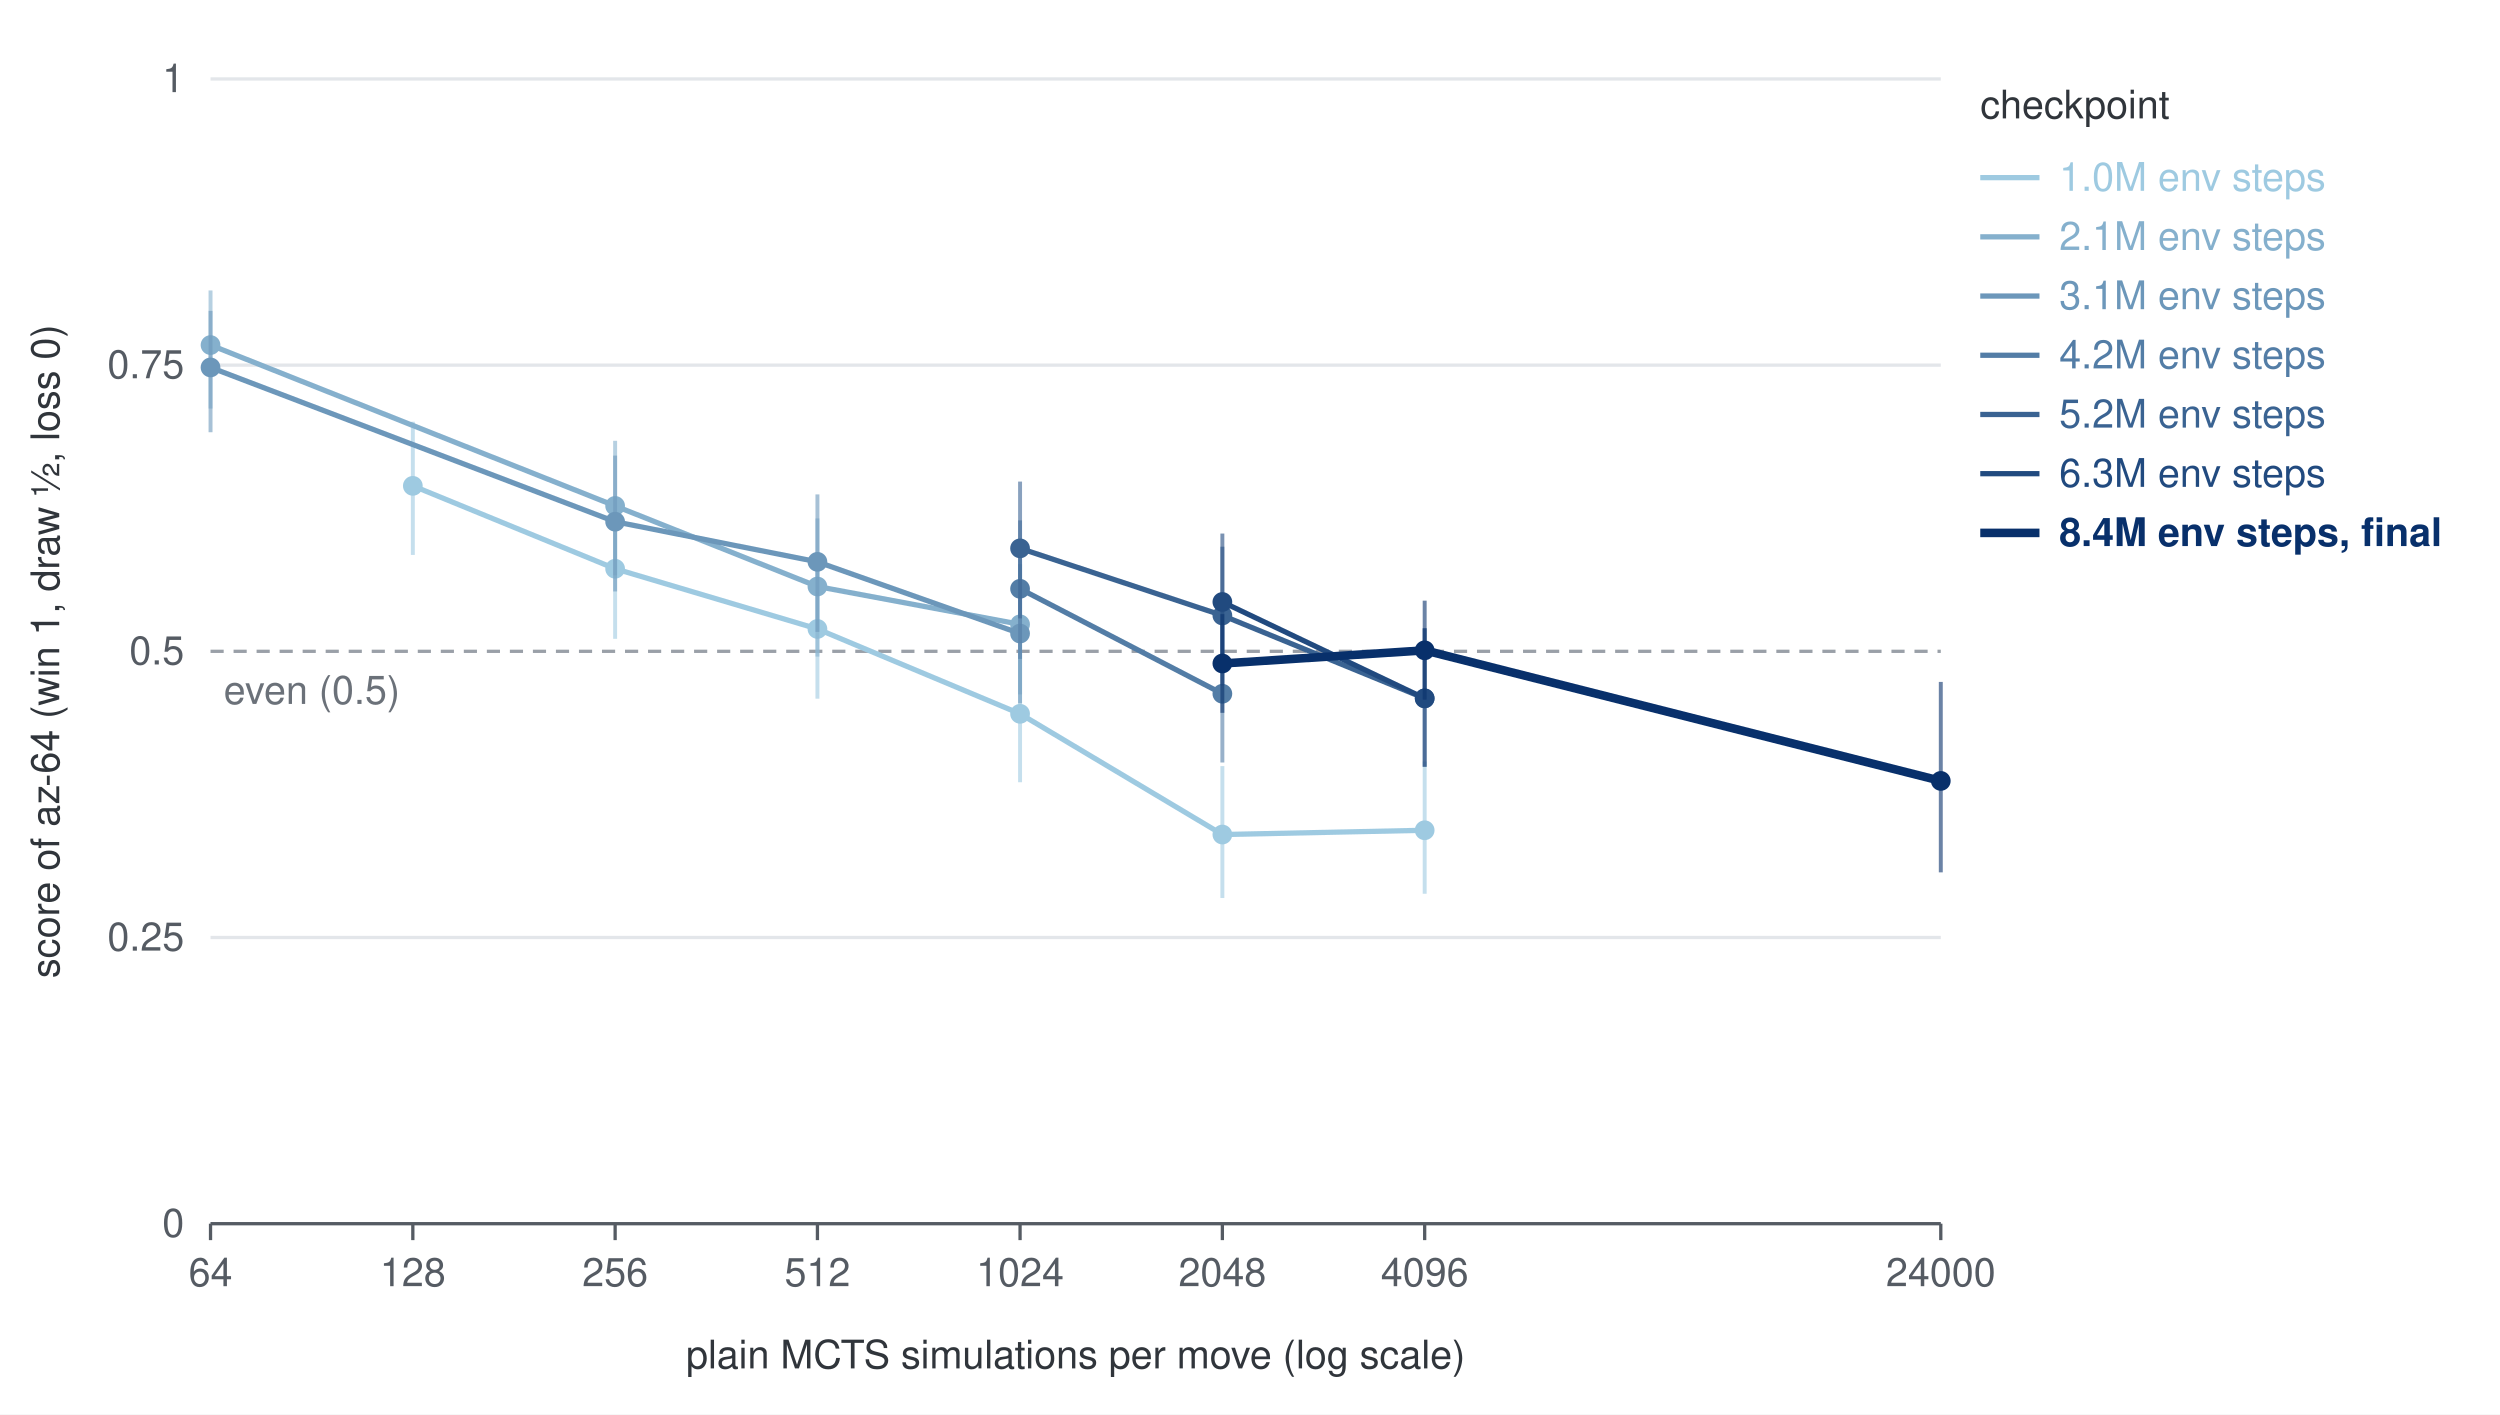
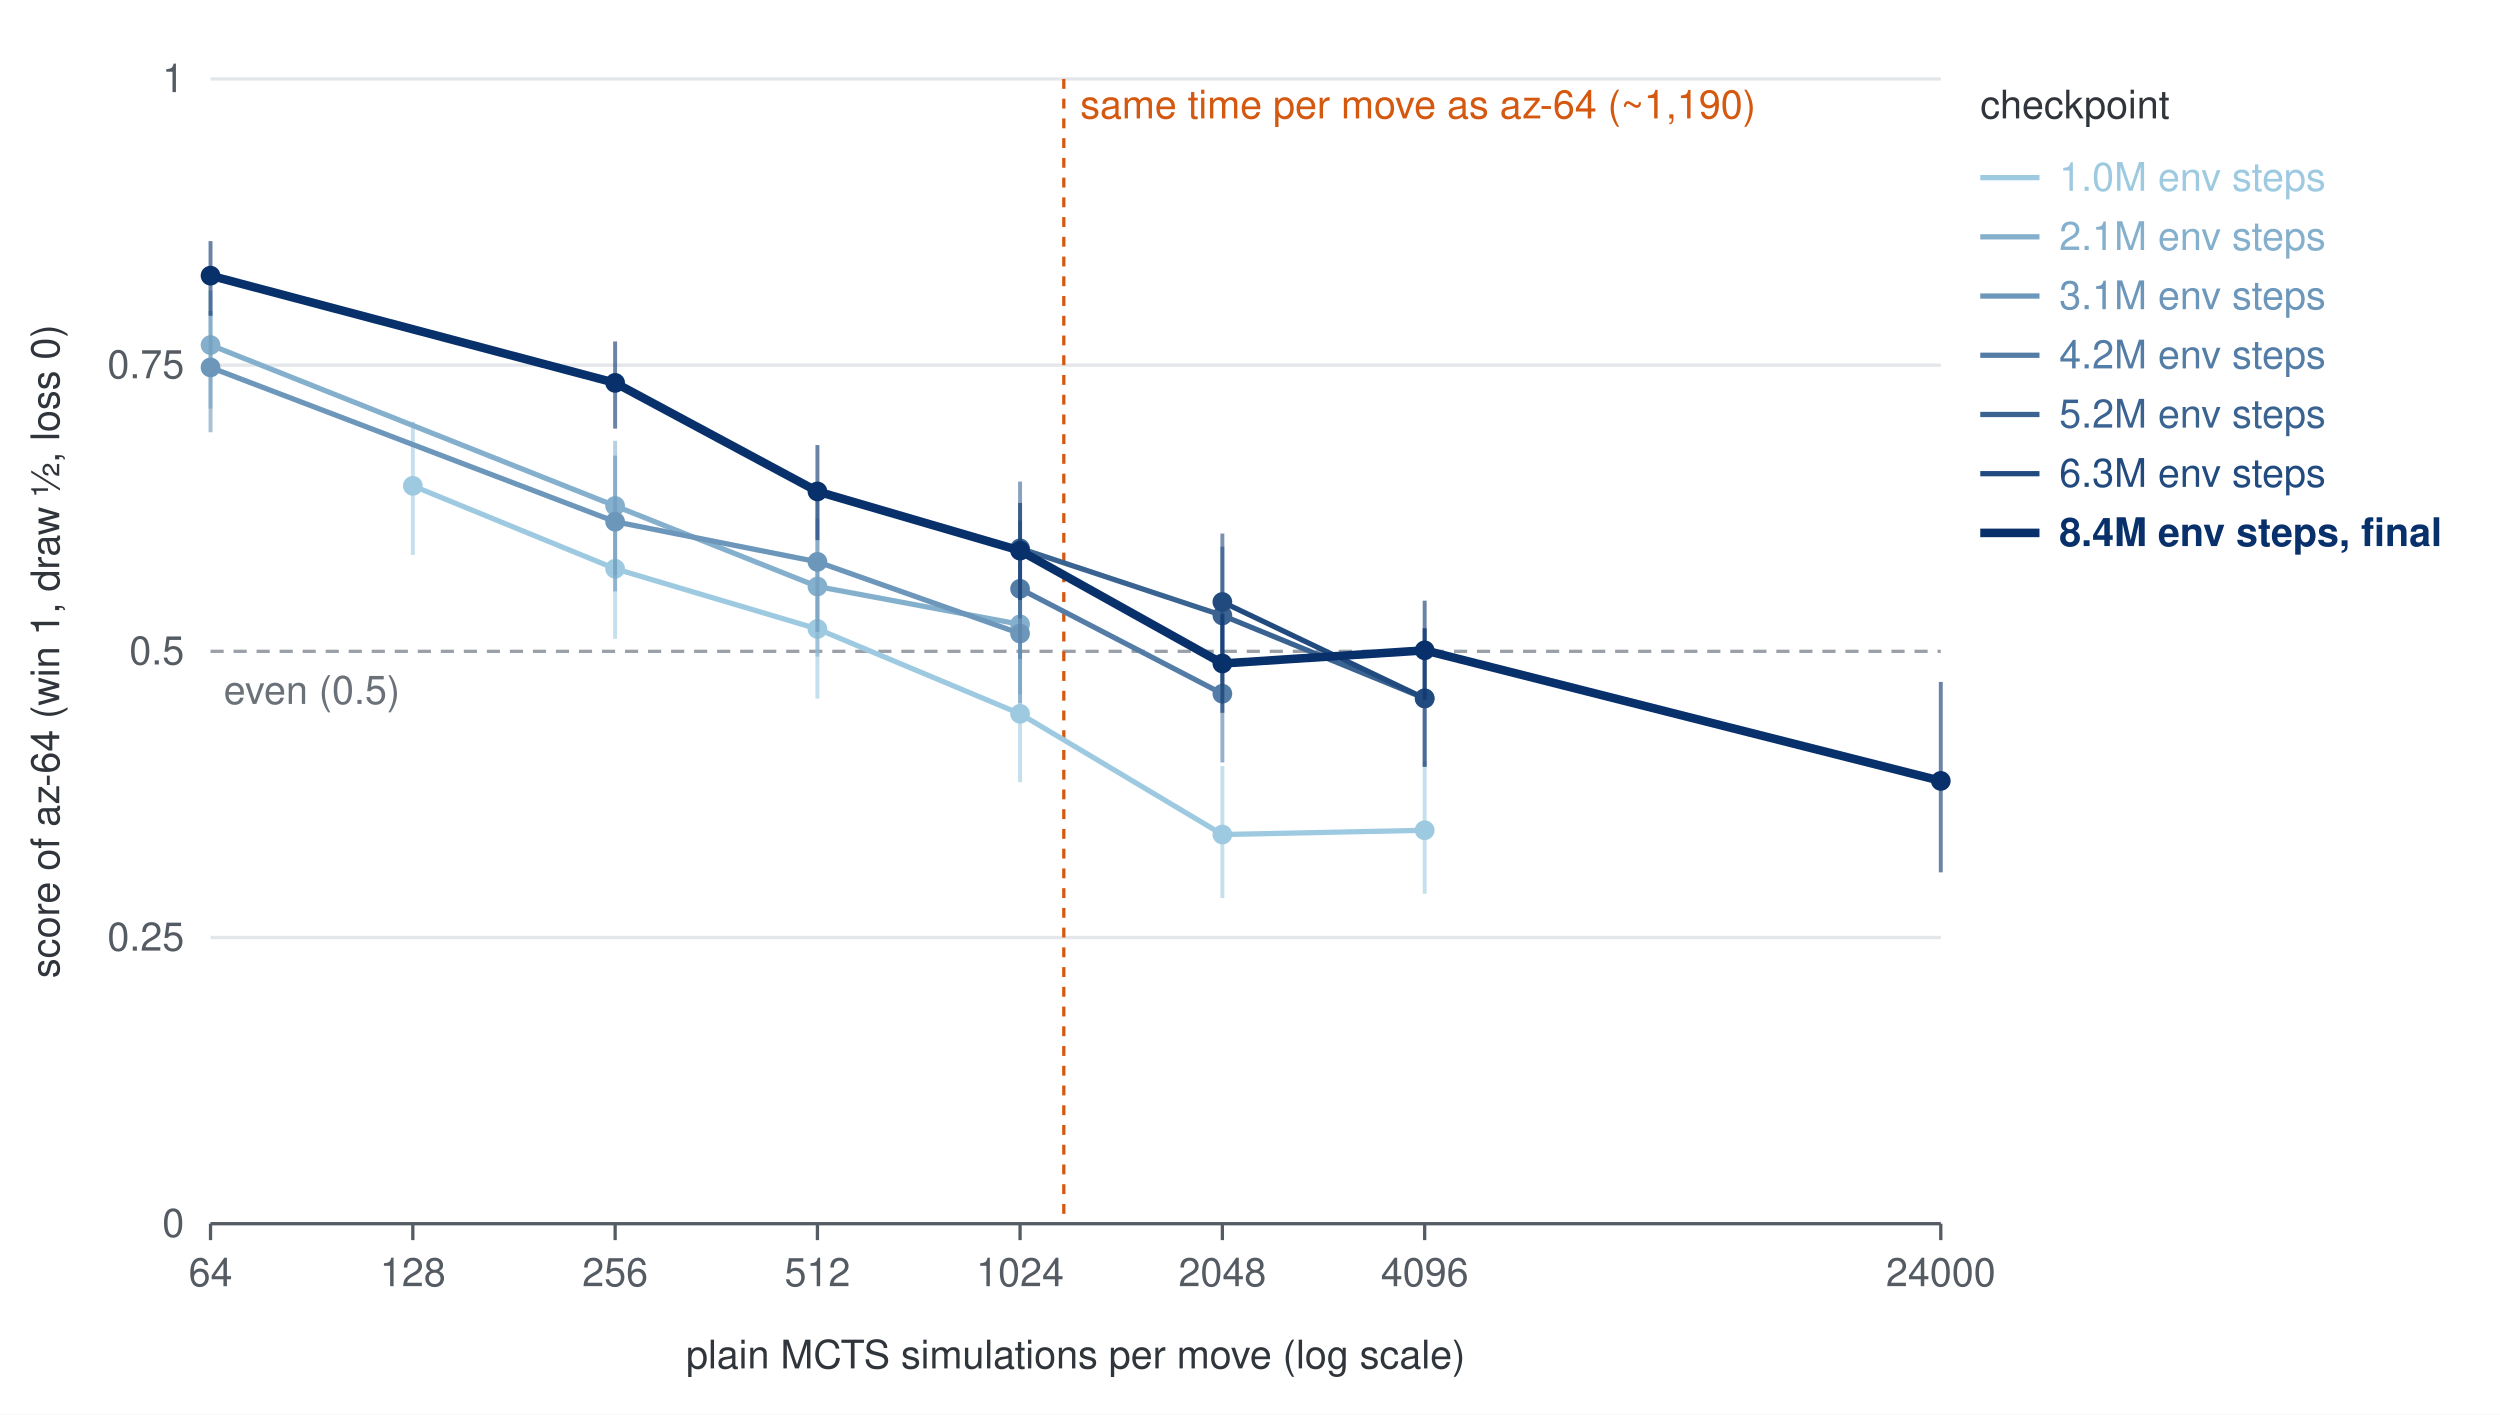
<svg xmlns="http://www.w3.org/2000/svg" viewBox="0 0 760 430" width="760" height="430" font-family="Helvetica, Arial, sans-serif" font-size="12">
  <rect width="760" height="430" fill="#ffffff" />
  <line x1="64" x2="590" y1="372.0" y2="372.0" stroke="#e3e6ea" />
  <text x="56" y="376.0" text-anchor="end" fill="#555b63">0</text>
  <line x1="64" x2="590" y1="285.0" y2="285.0" stroke="#e3e6ea" />
  <text x="56" y="289.0" text-anchor="end" fill="#555b63">0.25</text>
  <line x1="64" x2="590" y1="198.0" y2="198.0" stroke="#9aa0a8" stroke-dasharray="4 3" />
  <text x="56" y="202.0" text-anchor="end" fill="#555b63">0.5</text>
  <line x1="64" x2="590" y1="111.0" y2="111.0" stroke="#e3e6ea" />
  <text x="56" y="115.0" text-anchor="end" fill="#555b63">0.75</text>
  <line x1="64" x2="590" y1="24.0" y2="24.0" stroke="#e3e6ea" />
  <text x="56" y="28.0" text-anchor="end" fill="#555b63">1</text>
  <text x="68" y="214.0" fill="#6b7179">even (0.5)</text>
  <line x1="64.0" x2="64.0" y1="372" y2="377" stroke="#555b63" />
  <text x="64.0" y="391" text-anchor="middle" fill="#555b63">64</text>
  <line x1="125.5" x2="125.5" y1="372" y2="377" stroke="#555b63" />
  <text x="125.5" y="391" text-anchor="middle" fill="#555b63">128</text>
  <line x1="187.0" x2="187.0" y1="372" y2="377" stroke="#555b63" />
  <text x="187.0" y="391" text-anchor="middle" fill="#555b63">256</text>
  <line x1="248.5" x2="248.5" y1="372" y2="377" stroke="#555b63" />
  <text x="248.5" y="391" text-anchor="middle" fill="#555b63">512</text>
  <line x1="310.1" x2="310.1" y1="372" y2="377" stroke="#555b63" />
  <text x="310.1" y="391" text-anchor="middle" fill="#555b63">1024</text>
  <line x1="371.6" x2="371.6" y1="372" y2="377" stroke="#555b63" />
  <text x="371.6" y="391" text-anchor="middle" fill="#555b63">2048</text>
  <line x1="433.1" x2="433.1" y1="372" y2="377" stroke="#555b63" />
  <text x="433.1" y="391" text-anchor="middle" fill="#555b63">4096</text>
  <line x1="590.0" x2="590.0" y1="372" y2="377" stroke="#555b63" />
  <text x="590.0" y="391" text-anchor="middle" fill="#555b63">24000</text>
  <line x1="64" x2="590" y1="372" y2="372" stroke="#555b63" />
+   <line x1="323.4" x2="323.4" y1="24" y2="372" stroke="#d4580f" stroke-dasharray="3 3" />
+   <text x="328.4" y="36" fill="#d4580f">same time per move as az-64 (~1,190)</text>
  <text x="327.0" y="416" text-anchor="middle" fill="#30353b">plain MCTS simulations per move (log scale)</text>
  <text transform="translate(18 198.0) rotate(-90)" text-anchor="middle" fill="#30353b">score of az-64 (win 1, draw ½, loss 0)</text>
  <text x="602" y="36" fill="#30353b">checkpoint</text>
  <path d="M125.5,147.7 L187.0,172.9 L248.5,191.2 L310.1,217.0 L371.6,253.7 L433.1,252.4" fill="none" stroke="#9ecae1" stroke-width="1.6" />
  <line x1="125.5" x2="125.5" y1="128.2" y2="168.7" stroke="#9ecae1" stroke-width="1.2" opacity="0.6" />
  <circle cx="125.5" cy="147.7" r="3" fill="#9ecae1" />
  <line x1="187.0" x2="187.0" y1="152.3" y2="194.2" stroke="#9ecae1" stroke-width="1.2" opacity="0.6" />
  <circle cx="187.0" cy="172.9" r="3" fill="#9ecae1" />
  <line x1="248.5" x2="248.5" y1="170.2" y2="212.4" stroke="#9ecae1" stroke-width="1.2" opacity="0.6" />
  <circle cx="248.5" cy="191.2" r="3" fill="#9ecae1" />
  <line x1="310.1" x2="310.1" y1="195.7" y2="237.8" stroke="#9ecae1" stroke-width="1.2" opacity="0.6" />
  <circle cx="310.1" cy="217.0" r="3" fill="#9ecae1" />
  <line x1="371.6" x2="371.6" y1="232.9" y2="273.0" stroke="#9ecae1" stroke-width="1.2" opacity="0.6" />
  <circle cx="371.6" cy="253.7" r="3" fill="#9ecae1" />
  <line x1="433.1" x2="433.1" y1="231.5" y2="271.7" stroke="#9ecae1" stroke-width="1.2" opacity="0.6" />
  <circle cx="433.1" cy="252.4" r="3" fill="#9ecae1" />
  <line x1="602" x2="620" y1="54.0" y2="54.0" stroke="#9ecae1" stroke-width="1.6" />
  <text x="626" y="58.0" fill="#9ecae1">1.0M env steps</text>
  <path d="M64.0,104.9 L187.0,153.8 L248.5,178.3 L310.1,189.8" fill="none" stroke="#85b0cd" stroke-width="1.6" />
  <line x1="64.0" x2="64.0" y1="88.3" y2="124.2" stroke="#85b0cd" stroke-width="1.2" opacity="0.6" />
  <circle cx="64.0" cy="104.9" r="3" fill="#85b0cd" />
  <line x1="187.0" x2="187.0" y1="134.0" y2="174.9" stroke="#85b0cd" stroke-width="1.2" opacity="0.6" />
  <circle cx="187.0" cy="153.8" r="3" fill="#85b0cd" />
  <line x1="248.5" x2="248.5" y1="157.6" y2="199.6" stroke="#85b0cd" stroke-width="1.2" opacity="0.6" />
  <circle cx="248.5" cy="178.3" r="3" fill="#85b0cd" />
  <line x1="310.1" x2="310.1" y1="168.8" y2="211.1" stroke="#85b0cd" stroke-width="1.2" opacity="0.6" />
  <circle cx="310.1" cy="189.8" r="3" fill="#85b0cd" />
  <line x1="602" x2="620" y1="72.0" y2="72.0" stroke="#85b0cd" stroke-width="1.6" />
  <text x="626" y="76.0" fill="#85b0cd">2.1M env steps</text>
  <path d="M64.0,111.7 L187.0,158.6 L248.5,170.8 L310.1,192.6" fill="none" stroke="#6c97ba" stroke-width="1.6" />
  <line x1="64.0" x2="64.0" y1="94.5" y2="131.4" stroke="#6c97ba" stroke-width="1.2" opacity="0.6" />
  <circle cx="64.0" cy="111.7" r="3" fill="#6c97ba" />
  <line x1="187.0" x2="187.0" y1="138.5" y2="179.8" stroke="#6c97ba" stroke-width="1.2" opacity="0.6" />
  <circle cx="187.0" cy="158.6" r="3" fill="#6c97ba" />
  <line x1="248.5" x2="248.5" y1="150.3" y2="192.1" stroke="#6c97ba" stroke-width="1.2" opacity="0.6" />
  <circle cx="248.5" cy="170.8" r="3" fill="#6c97ba" />
  <line x1="310.1" x2="310.1" y1="171.5" y2="213.8" stroke="#6c97ba" stroke-width="1.2" opacity="0.6" />
  <circle cx="310.1" cy="192.6" r="3" fill="#6c97ba" />
  <line x1="602" x2="620" y1="90.0" y2="90.0" stroke="#6c97ba" stroke-width="1.6" />
  <text x="626" y="94.0" fill="#6c97ba">3.1M env steps</text>
  <path d="M310.1,179.0 L371.6,210.9" fill="none" stroke="#537da6" stroke-width="1.6" />
  <line x1="310.1" x2="310.1" y1="158.2" y2="200.3" stroke="#537da6" stroke-width="1.2" opacity="0.6" />
  <circle cx="310.1" cy="179.0" r="3" fill="#537da6" />
  <line x1="371.6" x2="371.6" y1="189.6" y2="231.8" stroke="#537da6" stroke-width="1.2" opacity="0.6" />
  <circle cx="371.6" cy="210.9" r="3" fill="#537da6" />
  <line x1="602" x2="620" y1="108.0" y2="108.0" stroke="#537da6" stroke-width="1.6" />
  <text x="626" y="112.0" fill="#537da6">4.2M env steps</text>
  <path d="M310.1,166.7 L371.6,187.1 L433.1,212.3" fill="none" stroke="#3a6392" stroke-width="1.6" />
  <line x1="310.1" x2="310.1" y1="146.4" y2="188.0" stroke="#3a6392" stroke-width="1.2" opacity="0.6" />
  <circle cx="310.1" cy="166.7" r="3" fill="#3a6392" />
  <line x1="371.6" x2="371.6" y1="166.2" y2="208.4" stroke="#3a6392" stroke-width="1.2" opacity="0.6" />
  <circle cx="371.6" cy="187.1" r="3" fill="#3a6392" />
  <line x1="433.1" x2="433.1" y1="191.0" y2="233.1" stroke="#3a6392" stroke-width="1.2" opacity="0.6" />
  <circle cx="433.1" cy="212.3" r="3" fill="#3a6392" />
  <line x1="602" x2="620" y1="126.0" y2="126.0" stroke="#3a6392" stroke-width="1.6" />
  <text x="626" y="130.0" fill="#3a6392">5.2M env steps</text>
  <path d="M371.6,183.0 L433.1,212.3" fill="none" stroke="#214a7f" stroke-width="1.6" />
  <line x1="371.6" x2="371.6" y1="162.2" y2="204.3" stroke="#214a7f" stroke-width="1.2" opacity="0.6" />
  <circle cx="371.6" cy="183.0" r="3" fill="#214a7f" />
  <line x1="433.1" x2="433.1" y1="191.0" y2="233.1" stroke="#214a7f" stroke-width="1.2" opacity="0.6" />
  <circle cx="433.1" cy="212.3" r="3" fill="#214a7f" />
  <line x1="602" x2="620" y1="144.0" y2="144.0" stroke="#214a7f" stroke-width="1.6" />
  <text x="626" y="148.0" fill="#214a7f">6.3M env steps</text>
-   <path d="M371.6,201.7 L433.1,197.7 L590.0,237.4" fill="none" stroke="#08306b" stroke-width="2.6" />
+   <path d="M64.0,83.8 L187.0,116.4 L248.5,149.4 L310.1,167.4 L371.6,201.7 L433.1,197.7 L590.0,237.4" fill="none" stroke="#08306b" stroke-width="2.6" />
+   <line x1="64.0" x2="64.0" y1="73.3" y2="96.0" stroke="#08306b" stroke-width="1.2" opacity="0.6" />
+   <circle cx="64.0" cy="83.8" r="3" fill="#08306b" />
+   <line x1="187.0" x2="187.0" y1="103.8" y2="130.3" stroke="#08306b" stroke-width="1.2" opacity="0.6" />
+   <circle cx="187.0" cy="116.4" r="3" fill="#08306b" />
+   <line x1="248.5" x2="248.5" y1="135.3" y2="164.2" stroke="#08306b" stroke-width="1.2" opacity="0.6" />
+   <circle cx="248.5" cy="149.4" r="3" fill="#08306b" />
+   <line x1="310.1" x2="310.1" y1="152.9" y2="182.4" stroke="#08306b" stroke-width="1.2" opacity="0.6" />
+   <circle cx="310.1" cy="167.4" r="3" fill="#08306b" />
  <line x1="371.6" x2="371.6" y1="186.7" y2="216.7" stroke="#08306b" stroke-width="1.2" opacity="0.6" />
  <circle cx="371.6" cy="201.7" r="3" fill="#08306b" />
  <line x1="433.1" x2="433.1" y1="182.6" y2="212.7" stroke="#08306b" stroke-width="1.2" opacity="0.6" />
  <circle cx="433.1" cy="197.7" r="3" fill="#08306b" />
  <line x1="590.0" x2="590.0" y1="207.3" y2="265.2" stroke="#08306b" stroke-width="1.2" opacity="0.6" />
  <circle cx="590.0" cy="237.4" r="3" fill="#08306b" />
  <line x1="602" x2="620" y1="162.0" y2="162.0" stroke="#08306b" stroke-width="2.6" />
  <text x="626" y="166.0" fill="#08306b" font-weight="bold">8.4M env steps, final</text>
</svg>
